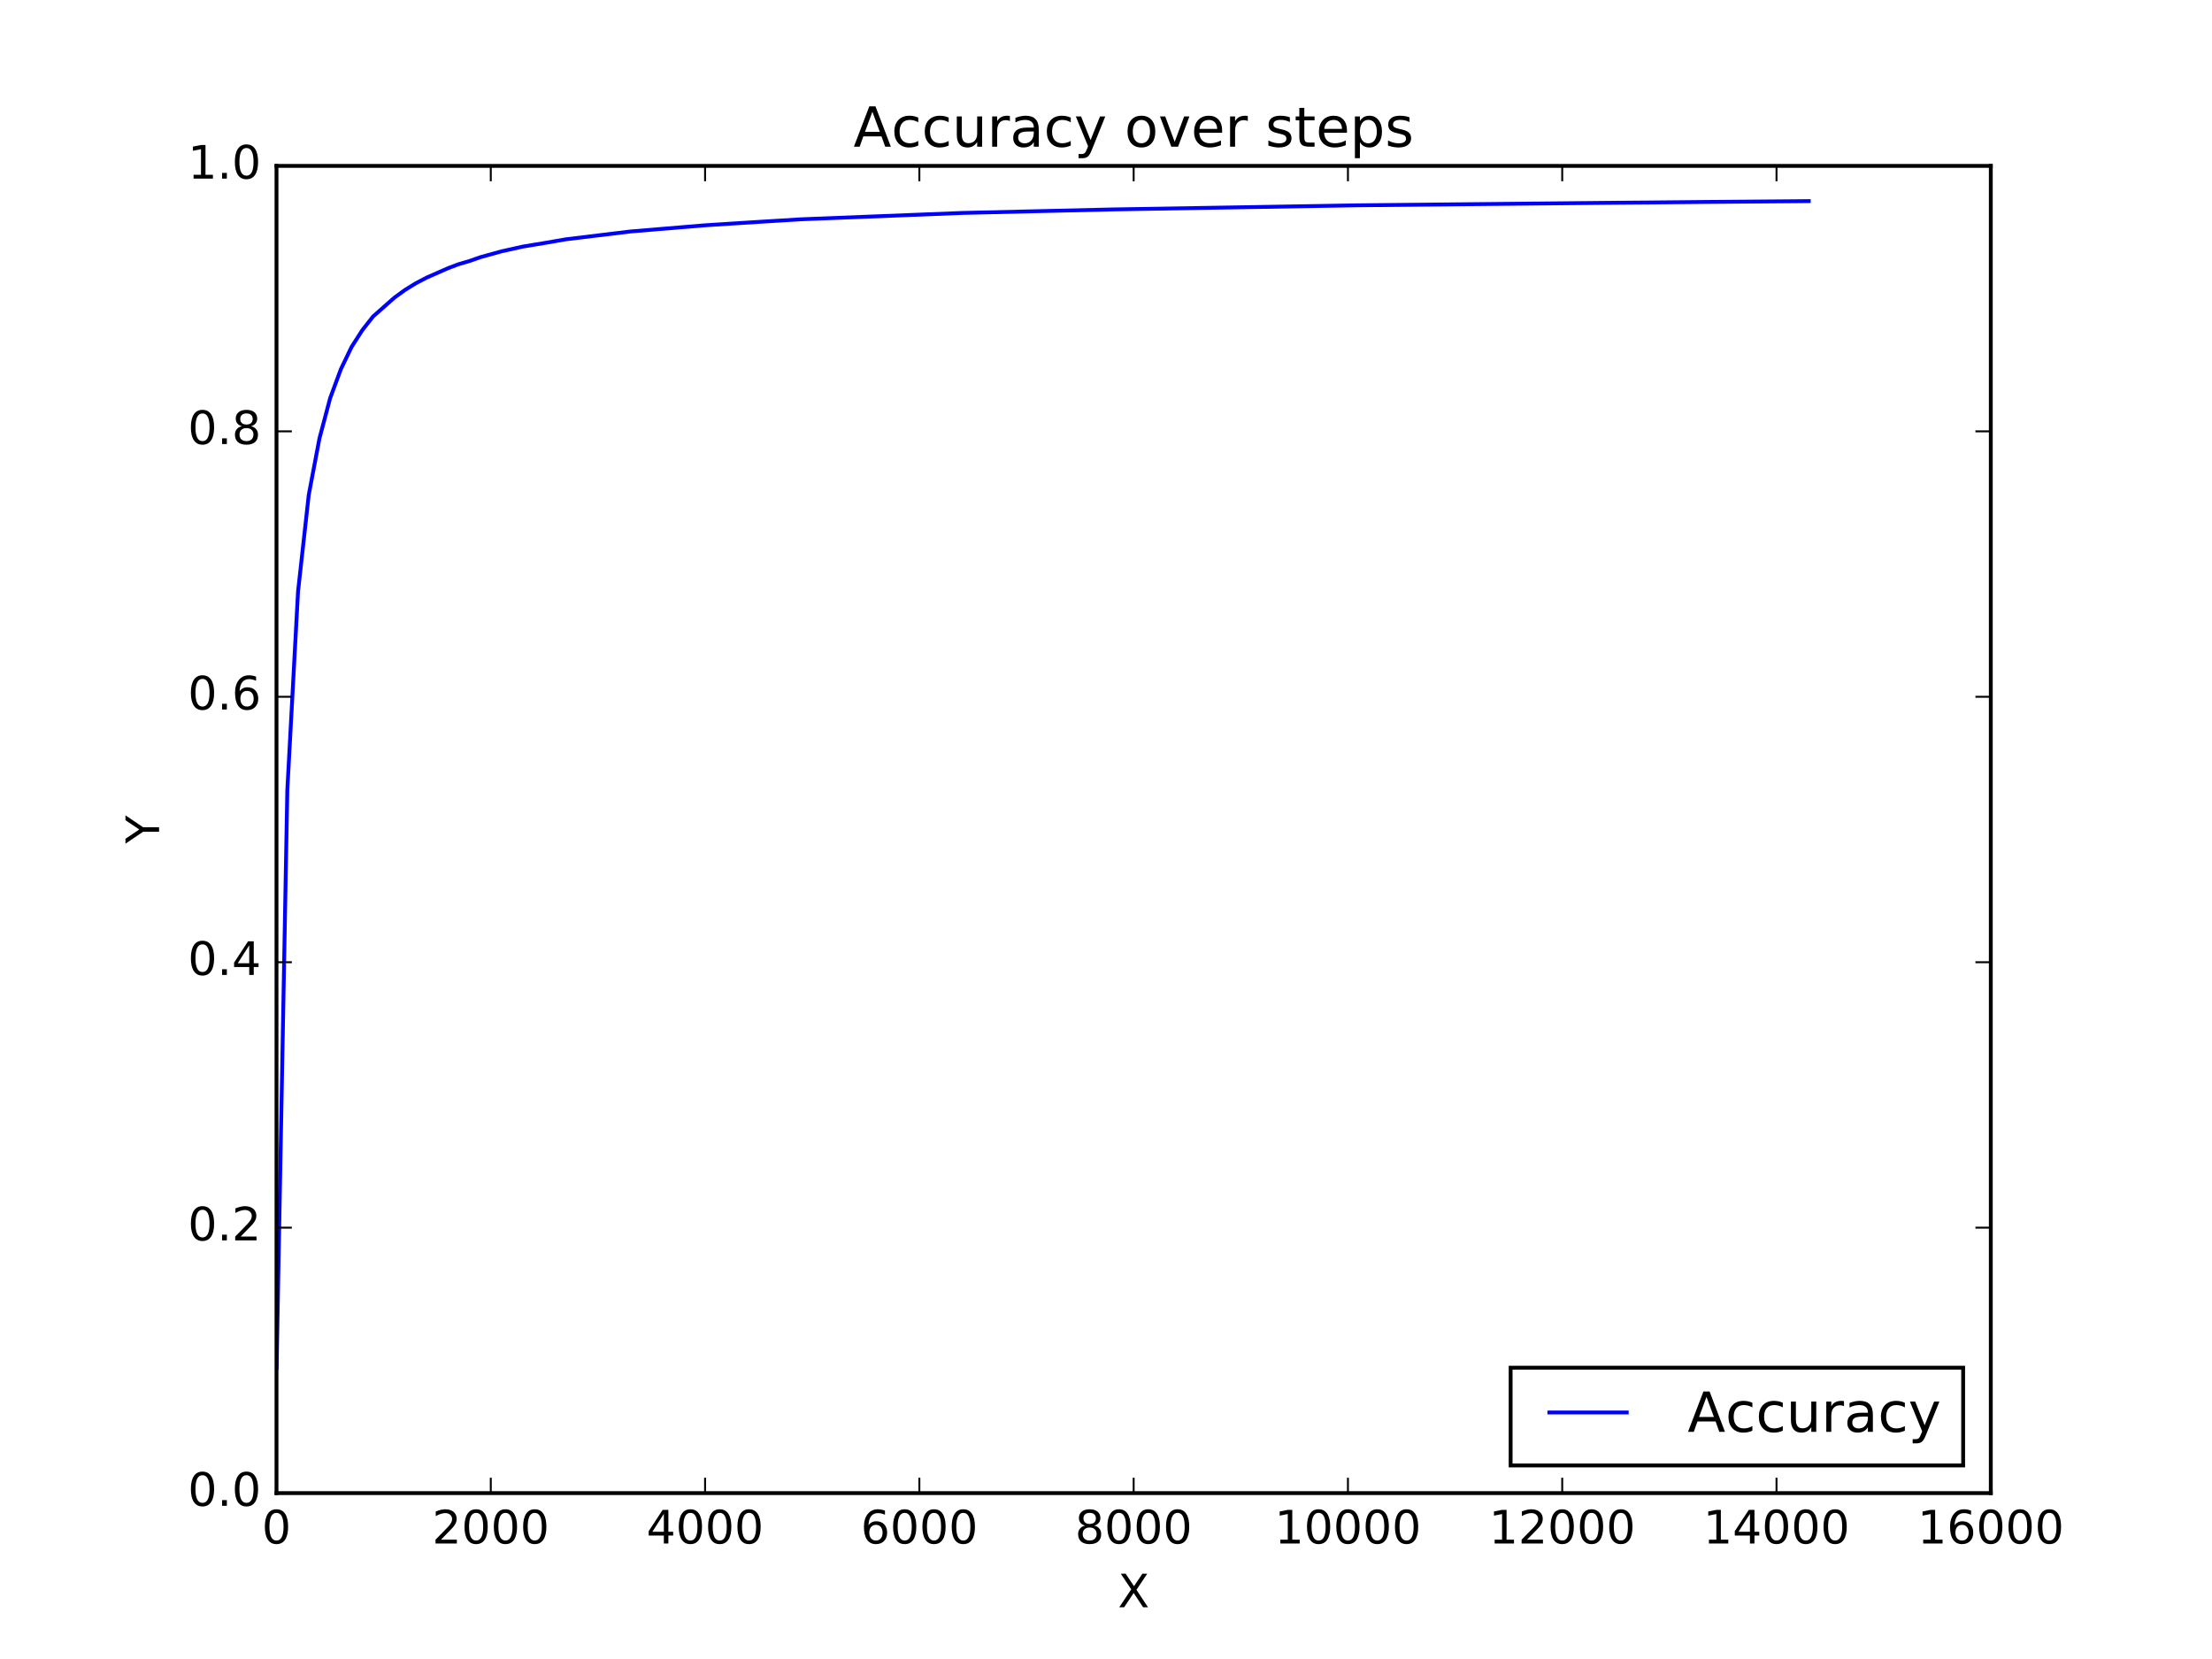
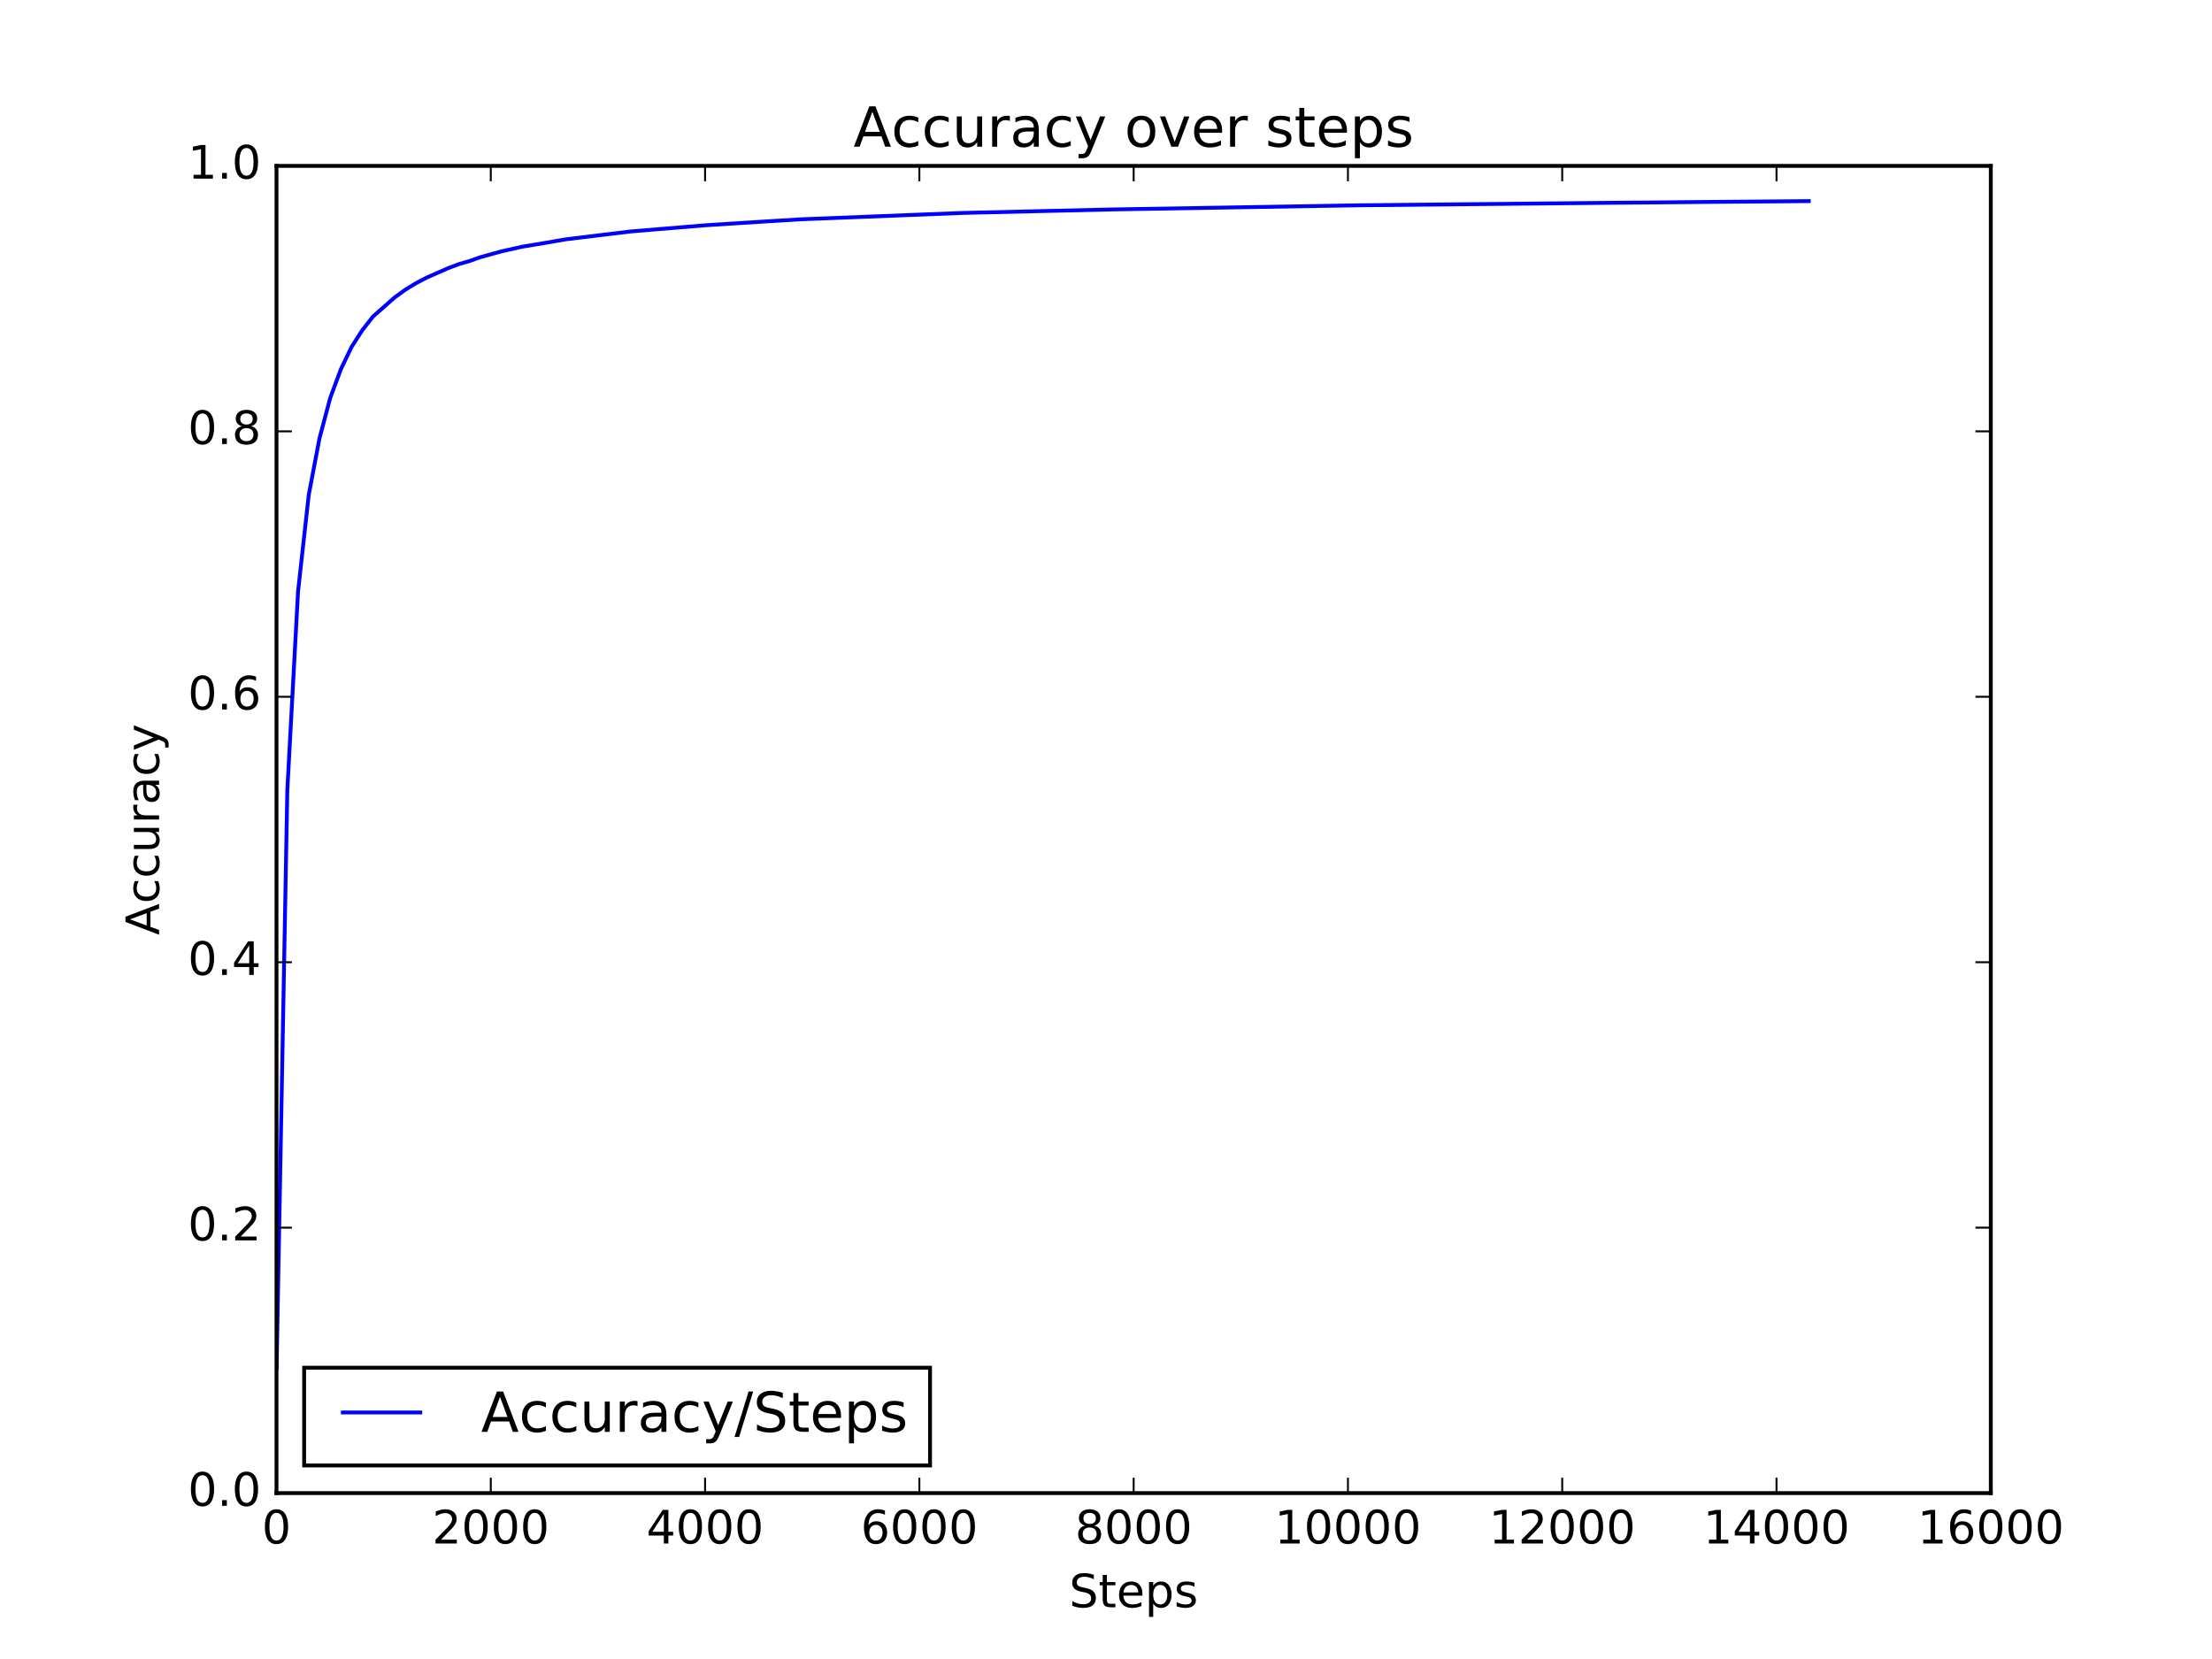
<svg xmlns="http://www.w3.org/2000/svg" xmlns:xlink="http://www.w3.org/1999/xlink" height="432pt" version="1.1" viewBox="0 0 576 432" width="576pt">
  <defs>
    <style type="text/css">
*{stroke-linecap:butt;stroke-linejoin:round;stroke-miterlimit:100000;}
  </style>
  </defs>
  <g id="figure_1">
    <g id="patch_1">
      <path d="M 0 432  L 576 432  L 576 0  L 0 0  z " style="fill:#ffffff;" />
    </g>
    <g id="axes_1">
      <g id="patch_2">
        <path d="M 72 388.8  L 518.4 388.8  L 518.4 43.2  L 72 43.2  z " style="fill:#ffffff;" />
      </g>
      <g id="line2d_1">
-         <path clip-path="url(#paae5136715)" d="M 72.028 356.196  L 74.818 205.736  L 77.608 154.053  L 80.398 128.875  L 83.188 114.155  L 85.978 103.658  L 88.768 96.125  L 91.558 90.325  L 94.348 85.974  L 97.138 82.421  L 102.718 77.494  L 105.508 75.469  L 108.298 73.751  L 111.088 72.294  L 116.668 69.837  L 119.458 68.787  L 122.248 67.974  L 125.038 66.989  L 130.618 65.441  L 136.198 64.201  L 141.778 63.282  L 147.358 62.314  L 164.098 60.283  L 183.628 58.663  L 197.578 57.775  L 208.738 57.096  L 250.588 55.45  L 289.648 54.536  L 353.818 53.459  L 420.778 52.795  L 429.148 52.733  L 443.098 52.597  L 468.208 52.391  L 470.998 52.364  L 470.998 52.364  " style="fill:none;stroke:#0000ff;stroke-linecap:square;" />
+         <path clip-path="url(#p9794da51c0)" d="M 72.028 356.196  L 74.818 205.736  L 77.608 154.053  L 80.398 128.875  L 83.188 114.155  L 85.978 103.658  L 88.768 96.125  L 91.558 90.325  L 94.348 85.974  L 97.138 82.421  L 102.718 77.494  L 105.508 75.469  L 108.298 73.751  L 111.088 72.294  L 116.668 69.837  L 119.458 68.787  L 122.248 67.974  L 125.038 66.989  L 130.618 65.441  L 136.198 64.201  L 141.778 63.282  L 147.358 62.314  L 164.098 60.283  L 183.628 58.663  L 197.578 57.775  L 208.738 57.096  L 250.588 55.45  L 289.648 54.536  L 353.818 53.459  L 420.778 52.795  L 429.148 52.733  L 443.098 52.597  L 468.208 52.391  L 470.998 52.364  L 470.998 52.364  " style="fill:none;stroke:#0000ff;stroke-linecap:square;" />
      </g>
      <g id="patch_3">
        <path d="M 518.4 388.8  L 518.4 43.2  " style="fill:none;stroke:#000000;stroke-linecap:square;stroke-linejoin:miter;" />
      </g>
      <g id="patch_4">
+         <path d="M 72 388.8  L 72 43.2  " style="fill:none;stroke:#000000;stroke-linecap:square;stroke-linejoin:miter;" />
+       </g>
+       <g id="patch_5">
+         <path d="M 72 43.2  L 518.4 43.2  " style="fill:none;stroke:#000000;stroke-linecap:square;stroke-linejoin:miter;" />
+       </g>
+       <g id="patch_6">
        <path d="M 72 388.8  L 518.4 388.8  " style="fill:none;stroke:#000000;stroke-linecap:square;stroke-linejoin:miter;" />
-       </g>
-       <g id="patch_5">
-         <path d="M 72 388.8  L 72 43.2  " style="fill:none;stroke:#000000;stroke-linecap:square;stroke-linejoin:miter;" />
-       </g>
-       <g id="patch_6">
-         <path d="M 72 43.2  L 518.4 43.2  " style="fill:none;stroke:#000000;stroke-linecap:square;stroke-linejoin:miter;" />
      </g>
      <g id="matplotlib.axis_1">
        <g id="xtick_1">
          <g id="line2d_2">
            <defs>
-               <path d="M 0 0  L 0 -4  " id="m979198ea54" style="stroke:#000000;stroke-width:0.5;" />
-             </defs>
-             <g>
-               <use style="stroke:#000000;stroke-width:0.5;" x="72.0" xlink:href="#m979198ea54" y="388.8" />
+               <path d="M 0 0  L 0 -4  " id="m969a251a8a" style="stroke:#000000;stroke-width:0.5;" />
+             </defs>
+             <g>
+               <use style="stroke:#000000;stroke-width:0.5;" x="72.0" xlink:href="#m969a251a8a" y="388.8" />
            </g>
          </g>
          <g id="line2d_3">
            <defs>
-               <path d="M 0 0  L 0 4  " id="m656466f762" style="stroke:#000000;stroke-width:0.5;" />
-             </defs>
-             <g>
-               <use style="stroke:#000000;stroke-width:0.5;" x="72.0" xlink:href="#m656466f762" y="43.2" />
+               <path d="M 0 0  L 0 4  " id="mcc3a3e235b" style="stroke:#000000;stroke-width:0.5;" />
+             </defs>
+             <g>
+               <use style="stroke:#000000;stroke-width:0.5;" x="72.0" xlink:href="#mcc3a3e235b" y="43.2" />
            </g>
          </g>
          <g id="text_1">
            <defs>
              <path d="M 31.781 66.406  Q 24.172 66.406 20.328 58.906  Q 16.5 51.422 16.5 36.375  Q 16.5 21.391 20.328 13.891  Q 24.172 6.391 31.781 6.391  Q 39.453 6.391 43.281 13.891  Q 47.125 21.391 47.125 36.375  Q 47.125 51.422 43.281 58.906  Q 39.453 66.406 31.781 66.406  M 31.781 74.219  Q 44.047 74.219 50.516 64.516  Q 56.984 54.828 56.984 36.375  Q 56.984 17.969 50.516 8.266  Q 44.047 -1.422 31.781 -1.422  Q 19.531 -1.422 13.062 8.266  Q 6.594 17.969 6.594 36.375  Q 6.594 54.828 13.062 64.516  Q 19.531 74.219 31.781 74.219  " id="BitstreamVeraSans-Roman-30" />
            </defs>
            <g transform="translate(68.1825 401.9181)scale(0.12 -0.12)">
              <use xlink:href="#BitstreamVeraSans-Roman-30" />
            </g>
          </g>
        </g>
        <g id="xtick_2">
          <g id="line2d_4">
            <g>
-               <use style="stroke:#000000;stroke-width:0.5;" x="127.8" xlink:href="#m979198ea54" y="388.8" />
+               <use style="stroke:#000000;stroke-width:0.5;" x="127.8" xlink:href="#m969a251a8a" y="388.8" />
            </g>
          </g>
          <g id="line2d_5">
            <g>
-               <use style="stroke:#000000;stroke-width:0.5;" x="127.8" xlink:href="#m656466f762" y="43.2" />
+               <use style="stroke:#000000;stroke-width:0.5;" x="127.8" xlink:href="#mcc3a3e235b" y="43.2" />
            </g>
          </g>
          <g id="text_2">
            <defs>
              <path d="M 19.188 8.297  L 53.609 8.297  L 53.609 0  L 7.328 0  L 7.328 8.297  Q 12.938 14.109 22.625 23.891  Q 32.328 33.688 34.812 36.531  Q 39.547 41.844 41.422 45.531  Q 43.312 49.219 43.312 52.781  Q 43.312 58.594 39.234 62.25  Q 35.156 65.922 28.609 65.922  Q 23.969 65.922 18.812 64.312  Q 13.672 62.703 7.812 59.422  L 7.812 69.391  Q 13.766 71.781 18.938 73  Q 24.125 74.219 28.422 74.219  Q 39.75 74.219 46.484 68.547  Q 53.219 62.891 53.219 53.422  Q 53.219 48.922 51.531 44.891  Q 49.859 40.875 45.406 35.406  Q 44.188 33.984 37.641 27.219  Q 31.109 20.453 19.188 8.297  " id="BitstreamVeraSans-Roman-32" />
            </defs>
            <g transform="translate(112.53 401.9181)scale(0.12 -0.12)">
              <use xlink:href="#BitstreamVeraSans-Roman-32" />
              <use x="63.623" xlink:href="#BitstreamVeraSans-Roman-30" />
              <use x="127.246" xlink:href="#BitstreamVeraSans-Roman-30" />
              <use x="190.869" xlink:href="#BitstreamVeraSans-Roman-30" />
            </g>
          </g>
        </g>
        <g id="xtick_3">
          <g id="line2d_6">
            <g>
-               <use style="stroke:#000000;stroke-width:0.5;" x="183.6" xlink:href="#m979198ea54" y="388.8" />
+               <use style="stroke:#000000;stroke-width:0.5;" x="183.6" xlink:href="#m969a251a8a" y="388.8" />
            </g>
          </g>
          <g id="line2d_7">
            <g>
-               <use style="stroke:#000000;stroke-width:0.5;" x="183.6" xlink:href="#m656466f762" y="43.2" />
+               <use style="stroke:#000000;stroke-width:0.5;" x="183.6" xlink:href="#mcc3a3e235b" y="43.2" />
            </g>
          </g>
          <g id="text_3">
            <defs>
              <path d="M 37.797 64.312  L 12.891 25.391  L 37.797 25.391  z M 35.203 72.906  L 47.609 72.906  L 47.609 25.391  L 58.016 25.391  L 58.016 17.188  L 47.609 17.188  L 47.609 0  L 37.797 0  L 37.797 17.188  L 4.891 17.188  L 4.891 26.703  z " id="BitstreamVeraSans-Roman-34" />
            </defs>
            <g transform="translate(168.33 401.9181)scale(0.12 -0.12)">
              <use xlink:href="#BitstreamVeraSans-Roman-34" />
              <use x="63.623" xlink:href="#BitstreamVeraSans-Roman-30" />
              <use x="127.246" xlink:href="#BitstreamVeraSans-Roman-30" />
              <use x="190.869" xlink:href="#BitstreamVeraSans-Roman-30" />
            </g>
          </g>
        </g>
        <g id="xtick_4">
          <g id="line2d_8">
            <g>
-               <use style="stroke:#000000;stroke-width:0.5;" x="239.4" xlink:href="#m979198ea54" y="388.8" />
+               <use style="stroke:#000000;stroke-width:0.5;" x="239.4" xlink:href="#m969a251a8a" y="388.8" />
            </g>
          </g>
          <g id="line2d_9">
            <g>
-               <use style="stroke:#000000;stroke-width:0.5;" x="239.4" xlink:href="#m656466f762" y="43.2" />
+               <use style="stroke:#000000;stroke-width:0.5;" x="239.4" xlink:href="#mcc3a3e235b" y="43.2" />
            </g>
          </g>
          <g id="text_4">
            <defs>
              <path d="M 33.016 40.375  Q 26.375 40.375 22.484 35.828  Q 18.609 31.297 18.609 23.391  Q 18.609 15.531 22.484 10.953  Q 26.375 6.391 33.016 6.391  Q 39.656 6.391 43.531 10.953  Q 47.406 15.531 47.406 23.391  Q 47.406 31.297 43.531 35.828  Q 39.656 40.375 33.016 40.375  M 52.594 71.297  L 52.594 62.312  Q 48.875 64.062 45.094 64.984  Q 41.312 65.922 37.594 65.922  Q 27.828 65.922 22.672 59.328  Q 17.531 52.734 16.797 39.406  Q 19.672 43.656 24.016 45.922  Q 28.375 48.188 33.594 48.188  Q 44.578 48.188 50.953 41.516  Q 57.328 34.859 57.328 23.391  Q 57.328 12.156 50.688 5.359  Q 44.047 -1.422 33.016 -1.422  Q 20.359 -1.422 13.672 8.266  Q 6.984 17.969 6.984 36.375  Q 6.984 53.656 15.188 63.938  Q 23.391 74.219 37.203 74.219  Q 40.922 74.219 44.703 73.484  Q 48.484 72.75 52.594 71.297  " id="BitstreamVeraSans-Roman-36" />
            </defs>
            <g transform="translate(224.13 401.9181)scale(0.12 -0.12)">
              <use xlink:href="#BitstreamVeraSans-Roman-36" />
              <use x="63.623" xlink:href="#BitstreamVeraSans-Roman-30" />
              <use x="127.246" xlink:href="#BitstreamVeraSans-Roman-30" />
              <use x="190.869" xlink:href="#BitstreamVeraSans-Roman-30" />
            </g>
          </g>
        </g>
        <g id="xtick_5">
          <g id="line2d_10">
            <g>
-               <use style="stroke:#000000;stroke-width:0.5;" x="295.2" xlink:href="#m979198ea54" y="388.8" />
+               <use style="stroke:#000000;stroke-width:0.5;" x="295.2" xlink:href="#m969a251a8a" y="388.8" />
            </g>
          </g>
          <g id="line2d_11">
            <g>
-               <use style="stroke:#000000;stroke-width:0.5;" x="295.2" xlink:href="#m656466f762" y="43.2" />
+               <use style="stroke:#000000;stroke-width:0.5;" x="295.2" xlink:href="#mcc3a3e235b" y="43.2" />
            </g>
          </g>
          <g id="text_5">
            <defs>
              <path d="M 31.781 34.625  Q 24.75 34.625 20.719 30.859  Q 16.703 27.094 16.703 20.516  Q 16.703 13.922 20.719 10.156  Q 24.75 6.391 31.781 6.391  Q 38.812 6.391 42.859 10.172  Q 46.922 13.969 46.922 20.516  Q 46.922 27.094 42.891 30.859  Q 38.875 34.625 31.781 34.625  M 21.922 38.812  Q 15.578 40.375 12.031 44.719  Q 8.5 49.078 8.5 55.328  Q 8.5 64.062 14.719 69.141  Q 20.953 74.219 31.781 74.219  Q 42.672 74.219 48.875 69.141  Q 55.078 64.062 55.078 55.328  Q 55.078 49.078 51.531 44.719  Q 48 40.375 41.703 38.812  Q 48.828 37.156 52.797 32.312  Q 56.781 27.484 56.781 20.516  Q 56.781 9.906 50.312 4.234  Q 43.844 -1.422 31.781 -1.422  Q 19.734 -1.422 13.25 4.234  Q 6.781 9.906 6.781 20.516  Q 6.781 27.484 10.781 32.312  Q 14.797 37.156 21.922 38.812  M 18.312 54.391  Q 18.312 48.734 21.844 45.562  Q 25.391 42.391 31.781 42.391  Q 38.141 42.391 41.719 45.562  Q 45.312 48.734 45.312 54.391  Q 45.312 60.062 41.719 63.234  Q 38.141 66.406 31.781 66.406  Q 25.391 66.406 21.844 63.234  Q 18.312 60.062 18.312 54.391  " id="BitstreamVeraSans-Roman-38" />
            </defs>
            <g transform="translate(279.93 401.9181)scale(0.12 -0.12)">
              <use xlink:href="#BitstreamVeraSans-Roman-38" />
              <use x="63.623" xlink:href="#BitstreamVeraSans-Roman-30" />
              <use x="127.246" xlink:href="#BitstreamVeraSans-Roman-30" />
              <use x="190.869" xlink:href="#BitstreamVeraSans-Roman-30" />
            </g>
          </g>
        </g>
        <g id="xtick_6">
          <g id="line2d_12">
            <g>
-               <use style="stroke:#000000;stroke-width:0.5;" x="351.0" xlink:href="#m979198ea54" y="388.8" />
+               <use style="stroke:#000000;stroke-width:0.5;" x="351.0" xlink:href="#m969a251a8a" y="388.8" />
            </g>
          </g>
          <g id="line2d_13">
            <g>
-               <use style="stroke:#000000;stroke-width:0.5;" x="351.0" xlink:href="#m656466f762" y="43.2" />
+               <use style="stroke:#000000;stroke-width:0.5;" x="351.0" xlink:href="#mcc3a3e235b" y="43.2" />
            </g>
          </g>
          <g id="text_6">
            <defs>
              <path d="M 12.406 8.297  L 28.516 8.297  L 28.516 63.922  L 10.984 60.406  L 10.984 69.391  L 28.422 72.906  L 38.281 72.906  L 38.281 8.297  L 54.391 8.297  L 54.391 0  L 12.406 0  z " id="BitstreamVeraSans-Roman-31" />
            </defs>
            <g transform="translate(331.9125 401.9181)scale(0.12 -0.12)">
              <use xlink:href="#BitstreamVeraSans-Roman-31" />
              <use x="63.623" xlink:href="#BitstreamVeraSans-Roman-30" />
              <use x="127.246" xlink:href="#BitstreamVeraSans-Roman-30" />
              <use x="190.869" xlink:href="#BitstreamVeraSans-Roman-30" />
              <use x="254.492" xlink:href="#BitstreamVeraSans-Roman-30" />
            </g>
          </g>
        </g>
        <g id="xtick_7">
          <g id="line2d_14">
            <g>
-               <use style="stroke:#000000;stroke-width:0.5;" x="406.8" xlink:href="#m979198ea54" y="388.8" />
+               <use style="stroke:#000000;stroke-width:0.5;" x="406.8" xlink:href="#m969a251a8a" y="388.8" />
            </g>
          </g>
          <g id="line2d_15">
            <g>
-               <use style="stroke:#000000;stroke-width:0.5;" x="406.8" xlink:href="#m656466f762" y="43.2" />
+               <use style="stroke:#000000;stroke-width:0.5;" x="406.8" xlink:href="#mcc3a3e235b" y="43.2" />
            </g>
          </g>
          <g id="text_7">
            <g transform="translate(387.7125 401.9181)scale(0.12 -0.12)">
              <use xlink:href="#BitstreamVeraSans-Roman-31" />
              <use x="63.623" xlink:href="#BitstreamVeraSans-Roman-32" />
              <use x="127.246" xlink:href="#BitstreamVeraSans-Roman-30" />
              <use x="190.869" xlink:href="#BitstreamVeraSans-Roman-30" />
              <use x="254.492" xlink:href="#BitstreamVeraSans-Roman-30" />
            </g>
          </g>
        </g>
        <g id="xtick_8">
          <g id="line2d_16">
            <g>
-               <use style="stroke:#000000;stroke-width:0.5;" x="462.6" xlink:href="#m979198ea54" y="388.8" />
+               <use style="stroke:#000000;stroke-width:0.5;" x="462.6" xlink:href="#m969a251a8a" y="388.8" />
            </g>
          </g>
          <g id="line2d_17">
            <g>
-               <use style="stroke:#000000;stroke-width:0.5;" x="462.6" xlink:href="#m656466f762" y="43.2" />
+               <use style="stroke:#000000;stroke-width:0.5;" x="462.6" xlink:href="#mcc3a3e235b" y="43.2" />
            </g>
          </g>
          <g id="text_8">
            <g transform="translate(443.5125 401.9181)scale(0.12 -0.12)">
              <use xlink:href="#BitstreamVeraSans-Roman-31" />
              <use x="63.623" xlink:href="#BitstreamVeraSans-Roman-34" />
              <use x="127.246" xlink:href="#BitstreamVeraSans-Roman-30" />
              <use x="190.869" xlink:href="#BitstreamVeraSans-Roman-30" />
              <use x="254.492" xlink:href="#BitstreamVeraSans-Roman-30" />
            </g>
          </g>
        </g>
        <g id="xtick_9">
          <g id="line2d_18">
            <g>
-               <use style="stroke:#000000;stroke-width:0.5;" x="518.4" xlink:href="#m979198ea54" y="388.8" />
+               <use style="stroke:#000000;stroke-width:0.5;" x="518.4" xlink:href="#m969a251a8a" y="388.8" />
            </g>
          </g>
          <g id="line2d_19">
            <g>
-               <use style="stroke:#000000;stroke-width:0.5;" x="518.4" xlink:href="#m656466f762" y="43.2" />
+               <use style="stroke:#000000;stroke-width:0.5;" x="518.4" xlink:href="#mcc3a3e235b" y="43.2" />
            </g>
          </g>
          <g id="text_9">
            <g transform="translate(499.3125 401.9181)scale(0.12 -0.12)">
              <use xlink:href="#BitstreamVeraSans-Roman-31" />
              <use x="63.623" xlink:href="#BitstreamVeraSans-Roman-36" />
              <use x="127.246" xlink:href="#BitstreamVeraSans-Roman-30" />
              <use x="190.869" xlink:href="#BitstreamVeraSans-Roman-30" />
              <use x="254.492" xlink:href="#BitstreamVeraSans-Roman-30" />
            </g>
          </g>
        </g>
        <g id="text_10">
          <defs>
-             <path d="M 6.297 72.906  L 16.891 72.906  L 35.016 45.797  L 53.219 72.906  L 63.812 72.906  L 40.375 37.891  L 65.375 0  L 54.781 0  L 34.281 31  L 13.625 0  L 2.984 0  L 29 38.922  z " id="BitstreamVeraSans-Roman-58" />
+             <path d="M 18.312 70.219  L 18.312 54.688  L 36.812 54.688  L 36.812 47.703  L 18.312 47.703  L 18.312 18.016  Q 18.312 11.328 20.141 9.422  Q 21.969 7.516 27.594 7.516  L 36.812 7.516  L 36.812 0  L 27.594 0  Q 17.188 0 13.234 3.875  Q 9.281 7.766 9.281 18.016  L 9.281 47.703  L 2.688 47.703  L 2.688 54.688  L 9.281 54.688  L 9.281 70.219  z " id="BitstreamVeraSans-Roman-74" />
+             <path d="M 56.203 29.594  L 56.203 25.203  L 14.891 25.203  Q 15.484 15.922 20.484 11.062  Q 25.484 6.203 34.422 6.203  Q 39.594 6.203 44.453 7.469  Q 49.312 8.734 54.109 11.281  L 54.109 2.781  Q 49.266 0.734 44.188 -0.344  Q 39.109 -1.422 33.891 -1.422  Q 20.797 -1.422 13.156 6.188  Q 5.516 13.812 5.516 26.812  Q 5.516 40.234 12.766 48.109  Q 20.016 56 32.328 56  Q 43.359 56 49.781 48.891  Q 56.203 41.797 56.203 29.594  M 47.219 32.234  Q 47.125 39.594 43.094 43.984  Q 39.062 48.391 32.422 48.391  Q 24.906 48.391 20.391 44.141  Q 15.875 39.891 15.188 32.172  z " id="BitstreamVeraSans-Roman-65" />
+             <path d="M 53.516 70.516  L 53.516 60.891  Q 47.906 63.578 42.922 64.891  Q 37.938 66.219 33.297 66.219  Q 25.25 66.219 20.875 63.094  Q 16.5 59.969 16.5 54.203  Q 16.5 49.359 19.406 46.891  Q 22.312 44.438 30.422 42.922  L 36.375 41.703  Q 47.406 39.594 52.656 34.297  Q 57.906 29 57.906 20.125  Q 57.906 9.516 50.797 4.047  Q 43.703 -1.422 29.984 -1.422  Q 24.812 -1.422 18.969 -0.25  Q 13.141 0.922 6.891 3.219  L 6.891 13.375  Q 12.891 10.016 18.656 8.297  Q 24.422 6.594 29.984 6.594  Q 38.422 6.594 43.016 9.906  Q 47.609 13.234 47.609 19.391  Q 47.609 24.75 44.312 27.781  Q 41.016 30.812 33.5 32.328  L 27.484 33.5  Q 16.453 35.688 11.516 40.375  Q 6.594 45.062 6.594 53.422  Q 6.594 63.094 13.406 68.656  Q 20.219 74.219 32.172 74.219  Q 37.312 74.219 42.625 73.281  Q 47.953 72.359 53.516 70.516  " id="BitstreamVeraSans-Roman-53" />
+             <path d="M 18.109 8.203  L 18.109 -20.797  L 9.078 -20.797  L 9.078 54.688  L 18.109 54.688  L 18.109 46.391  Q 20.953 51.266 25.266 53.625  Q 29.594 56 35.594 56  Q 45.562 56 51.781 48.094  Q 58.016 40.188 58.016 27.297  Q 58.016 14.406 51.781 6.484  Q 45.562 -1.422 35.594 -1.422  Q 29.594 -1.422 25.266 0.953  Q 20.953 3.328 18.109 8.203  M 48.688 27.297  Q 48.688 37.203 44.609 42.844  Q 40.531 48.484 33.406 48.484  Q 26.266 48.484 22.188 42.844  Q 18.109 37.203 18.109 27.297  Q 18.109 17.391 22.188 11.75  Q 26.266 6.109 33.406 6.109  Q 40.531 6.109 44.609 11.75  Q 48.688 17.391 48.688 27.297  " id="BitstreamVeraSans-Roman-70" />
+             <path d="M 44.281 53.078  L 44.281 44.578  Q 40.484 46.531 36.375 47.5  Q 32.281 48.484 27.875 48.484  Q 21.188 48.484 17.844 46.438  Q 14.5 44.391 14.5 40.281  Q 14.5 37.156 16.891 35.375  Q 19.281 33.594 26.516 31.984  L 29.594 31.297  Q 39.156 29.25 43.188 25.516  Q 47.219 21.781 47.219 15.094  Q 47.219 7.469 41.188 3.016  Q 35.156 -1.422 24.609 -1.422  Q 20.219 -1.422 15.453 -0.562  Q 10.688 0.297 5.422 2  L 5.422 11.281  Q 10.406 8.688 15.234 7.391  Q 20.062 6.109 24.812 6.109  Q 31.156 6.109 34.562 8.281  Q 37.984 10.453 37.984 14.406  Q 37.984 18.062 35.516 20.016  Q 33.062 21.969 24.703 23.781  L 21.578 24.516  Q 13.234 26.266 9.516 29.906  Q 5.812 33.547 5.812 39.891  Q 5.812 47.609 11.281 51.797  Q 16.75 56 26.812 56  Q 31.781 56 36.172 55.266  Q 40.578 54.547 44.281 53.078  " id="BitstreamVeraSans-Roman-73" />
          </defs>
-           <g transform="translate(291.09 418.5319)scale(0.12 -0.12)">
-             <use xlink:href="#BitstreamVeraSans-Roman-58" />
+           <g transform="translate(278.4122 418.5319)scale(0.12 -0.12)">
+             <use xlink:href="#BitstreamVeraSans-Roman-53" />
+             <use x="63.477" xlink:href="#BitstreamVeraSans-Roman-74" />
+             <use x="102.686" xlink:href="#BitstreamVeraSans-Roman-65" />
+             <use x="164.209" xlink:href="#BitstreamVeraSans-Roman-70" />
+             <use x="227.686" xlink:href="#BitstreamVeraSans-Roman-73" />
          </g>
        </g>
      </g>
      <g id="matplotlib.axis_2">
        <g id="ytick_1">
          <g id="line2d_20">
            <defs>
-               <path d="M 0 0  L 4 0  " id="mee41fc0f3b" style="stroke:#000000;stroke-width:0.5;" />
-             </defs>
-             <g>
-               <use style="stroke:#000000;stroke-width:0.5;" x="72.0" xlink:href="#mee41fc0f3b" y="388.8" />
+               <path d="M 0 0  L 4 0  " id="m67cc32aa6a" style="stroke:#000000;stroke-width:0.5;" />
+             </defs>
+             <g>
+               <use style="stroke:#000000;stroke-width:0.5;" x="72.0" xlink:href="#m67cc32aa6a" y="388.8" />
            </g>
          </g>
          <g id="line2d_21">
            <defs>
-               <path d="M 0 0  L -4 0  " id="mc1b01a7147" style="stroke:#000000;stroke-width:0.5;" />
-             </defs>
-             <g>
-               <use style="stroke:#000000;stroke-width:0.5;" x="518.4" xlink:href="#mc1b01a7147" y="388.8" />
+               <path d="M 0 0  L -4 0  " id="m3390b61bf2" style="stroke:#000000;stroke-width:0.5;" />
+             </defs>
+             <g>
+               <use style="stroke:#000000;stroke-width:0.5;" x="518.4" xlink:href="#m3390b61bf2" y="388.8" />
            </g>
          </g>
          <g id="text_11">
            <defs>
              <path d="M 10.688 12.406  L 21 12.406  L 21 0  L 10.688 0  z " id="BitstreamVeraSans-Roman-2e" />
            </defs>
            <g transform="translate(48.91625 392.1112)scale(0.12 -0.12)">
              <use xlink:href="#BitstreamVeraSans-Roman-30" />
              <use x="63.623" xlink:href="#BitstreamVeraSans-Roman-2e" />
              <use x="95.41" xlink:href="#BitstreamVeraSans-Roman-30" />
            </g>
          </g>
        </g>
        <g id="ytick_2">
          <g id="line2d_22">
            <g>
-               <use style="stroke:#000000;stroke-width:0.5;" x="72.0" xlink:href="#mee41fc0f3b" y="319.68" />
+               <use style="stroke:#000000;stroke-width:0.5;" x="72.0" xlink:href="#m67cc32aa6a" y="319.68" />
            </g>
          </g>
          <g id="line2d_23">
            <g>
-               <use style="stroke:#000000;stroke-width:0.5;" x="518.4" xlink:href="#mc1b01a7147" y="319.68" />
+               <use style="stroke:#000000;stroke-width:0.5;" x="518.4" xlink:href="#m3390b61bf2" y="319.68" />
            </g>
          </g>
          <g id="text_12">
            <g transform="translate(48.91625 322.9912)scale(0.12 -0.12)">
              <use xlink:href="#BitstreamVeraSans-Roman-30" />
              <use x="63.623" xlink:href="#BitstreamVeraSans-Roman-2e" />
              <use x="95.41" xlink:href="#BitstreamVeraSans-Roman-32" />
            </g>
          </g>
        </g>
        <g id="ytick_3">
          <g id="line2d_24">
            <g>
-               <use style="stroke:#000000;stroke-width:0.5;" x="72.0" xlink:href="#mee41fc0f3b" y="250.56" />
+               <use style="stroke:#000000;stroke-width:0.5;" x="72.0" xlink:href="#m67cc32aa6a" y="250.56" />
            </g>
          </g>
          <g id="line2d_25">
            <g>
-               <use style="stroke:#000000;stroke-width:0.5;" x="518.4" xlink:href="#mc1b01a7147" y="250.56" />
+               <use style="stroke:#000000;stroke-width:0.5;" x="518.4" xlink:href="#m3390b61bf2" y="250.56" />
            </g>
          </g>
          <g id="text_13">
            <g transform="translate(48.91625 253.8713)scale(0.12 -0.12)">
              <use xlink:href="#BitstreamVeraSans-Roman-30" />
              <use x="63.623" xlink:href="#BitstreamVeraSans-Roman-2e" />
              <use x="95.41" xlink:href="#BitstreamVeraSans-Roman-34" />
            </g>
          </g>
        </g>
        <g id="ytick_4">
          <g id="line2d_26">
            <g>
-               <use style="stroke:#000000;stroke-width:0.5;" x="72.0" xlink:href="#mee41fc0f3b" y="181.44" />
+               <use style="stroke:#000000;stroke-width:0.5;" x="72.0" xlink:href="#m67cc32aa6a" y="181.44" />
            </g>
          </g>
          <g id="line2d_27">
            <g>
-               <use style="stroke:#000000;stroke-width:0.5;" x="518.4" xlink:href="#mc1b01a7147" y="181.44" />
+               <use style="stroke:#000000;stroke-width:0.5;" x="518.4" xlink:href="#m3390b61bf2" y="181.44" />
            </g>
          </g>
          <g id="text_14">
            <g transform="translate(48.91625 184.7512)scale(0.12 -0.12)">
              <use xlink:href="#BitstreamVeraSans-Roman-30" />
              <use x="63.623" xlink:href="#BitstreamVeraSans-Roman-2e" />
              <use x="95.41" xlink:href="#BitstreamVeraSans-Roman-36" />
            </g>
          </g>
        </g>
        <g id="ytick_5">
          <g id="line2d_28">
            <g>
-               <use style="stroke:#000000;stroke-width:0.5;" x="72.0" xlink:href="#mee41fc0f3b" y="112.32" />
+               <use style="stroke:#000000;stroke-width:0.5;" x="72.0" xlink:href="#m67cc32aa6a" y="112.32" />
            </g>
          </g>
          <g id="line2d_29">
            <g>
-               <use style="stroke:#000000;stroke-width:0.5;" x="518.4" xlink:href="#mc1b01a7147" y="112.32" />
+               <use style="stroke:#000000;stroke-width:0.5;" x="518.4" xlink:href="#m3390b61bf2" y="112.32" />
            </g>
          </g>
          <g id="text_15">
            <g transform="translate(48.91625 115.6312)scale(0.12 -0.12)">
              <use xlink:href="#BitstreamVeraSans-Roman-30" />
              <use x="63.623" xlink:href="#BitstreamVeraSans-Roman-2e" />
              <use x="95.41" xlink:href="#BitstreamVeraSans-Roman-38" />
            </g>
          </g>
        </g>
        <g id="ytick_6">
          <g id="line2d_30">
            <g>
-               <use style="stroke:#000000;stroke-width:0.5;" x="72.0" xlink:href="#mee41fc0f3b" y="43.2" />
+               <use style="stroke:#000000;stroke-width:0.5;" x="72.0" xlink:href="#m67cc32aa6a" y="43.2" />
            </g>
          </g>
          <g id="line2d_31">
            <g>
-               <use style="stroke:#000000;stroke-width:0.5;" x="518.4" xlink:href="#mc1b01a7147" y="43.2" />
+               <use style="stroke:#000000;stroke-width:0.5;" x="518.4" xlink:href="#m3390b61bf2" y="43.2" />
            </g>
          </g>
          <g id="text_16">
            <g transform="translate(48.91625 46.51125)scale(0.12 -0.12)">
              <use xlink:href="#BitstreamVeraSans-Roman-31" />
              <use x="63.623" xlink:href="#BitstreamVeraSans-Roman-2e" />
              <use x="95.41" xlink:href="#BitstreamVeraSans-Roman-30" />
            </g>
          </g>
        </g>
        <g id="text_17">
          <defs>
-             <path d="M -0.203 72.906  L 10.406 72.906  L 30.609 42.922  L 50.688 72.906  L 61.281 72.906  L 35.5 34.719  L 35.5 0  L 25.594 0  L 25.594 34.719  z " id="BitstreamVeraSans-Roman-59" />
+             <path d="M 41.109 46.297  Q 39.594 47.172 37.812 47.578  Q 36.031 48 33.891 48  Q 26.266 48 22.188 43.047  Q 18.109 38.094 18.109 28.812  L 18.109 0  L 9.078 0  L 9.078 54.688  L 18.109 54.688  L 18.109 46.188  Q 20.953 51.172 25.484 53.578  Q 30.031 56 36.531 56  Q 37.453 56 38.578 55.875  Q 39.703 55.766 41.062 55.516  z " id="BitstreamVeraSans-Roman-72" />
+             <path d="M 8.5 21.578  L 8.5 54.688  L 17.484 54.688  L 17.484 21.922  Q 17.484 14.156 20.5 10.266  Q 23.531 6.391 29.594 6.391  Q 36.859 6.391 41.078 11.031  Q 45.312 15.672 45.312 23.688  L 45.312 54.688  L 54.297 54.688  L 54.297 0  L 45.312 0  L 45.312 8.406  Q 42.047 3.422 37.719 1  Q 33.406 -1.422 27.688 -1.422  Q 18.266 -1.422 13.375 4.438  Q 8.5 10.297 8.5 21.578  " id="BitstreamVeraSans-Roman-75" />
+             <path d="M 34.281 27.484  Q 23.391 27.484 19.188 25  Q 14.984 22.516 14.984 16.5  Q 14.984 11.719 18.141 8.906  Q 21.297 6.109 26.703 6.109  Q 34.188 6.109 38.703 11.406  Q 43.219 16.703 43.219 25.484  L 43.219 27.484  z M 52.203 31.203  L 52.203 0  L 43.219 0  L 43.219 8.297  Q 40.141 3.328 35.547 0.953  Q 30.953 -1.422 24.312 -1.422  Q 15.922 -1.422 10.953 3.297  Q 6 8.016 6 15.922  Q 6 25.141 12.172 29.828  Q 18.359 34.516 30.609 34.516  L 43.219 34.516  L 43.219 35.406  Q 43.219 41.609 39.141 45  Q 35.062 48.391 27.688 48.391  Q 23 48.391 18.547 47.266  Q 14.109 46.141 10.016 43.891  L 10.016 52.203  Q 14.938 54.109 19.578 55.047  Q 24.219 56 28.609 56  Q 40.484 56 46.344 49.844  Q 52.203 43.703 52.203 31.203  " id="BitstreamVeraSans-Roman-61" />
+             <path d="M 32.172 -5.078  Q 28.375 -14.844 24.75 -17.812  Q 21.141 -20.797 15.094 -20.797  L 7.906 -20.797  L 7.906 -13.281  L 13.188 -13.281  Q 16.891 -13.281 18.938 -11.516  Q 21 -9.766 23.484 -3.219  L 25.094 0.875  L 2.984 54.688  L 12.5 54.688  L 29.594 11.922  L 46.688 54.688  L 56.203 54.688  z " id="BitstreamVeraSans-Roman-79" />
+             <path d="M 34.188 63.188  L 20.797 26.906  L 47.609 26.906  z M 28.609 72.906  L 39.797 72.906  L 67.578 0  L 57.328 0  L 50.688 18.703  L 17.828 18.703  L 11.188 0  L 0.781 0  z " id="BitstreamVeraSans-Roman-41" />
+             <path d="M 48.781 52.594  L 48.781 44.188  Q 44.969 46.297 41.141 47.344  Q 37.312 48.391 33.406 48.391  Q 24.656 48.391 19.812 42.844  Q 14.984 37.312 14.984 27.297  Q 14.984 17.281 19.812 11.734  Q 24.656 6.203 33.406 6.203  Q 37.312 6.203 41.141 7.25  Q 44.969 8.297 48.781 10.406  L 48.781 2.094  Q 45.016 0.344 40.984 -0.531  Q 36.969 -1.422 32.422 -1.422  Q 20.062 -1.422 12.781 6.344  Q 5.516 14.109 5.516 27.297  Q 5.516 40.672 12.859 48.328  Q 20.219 56 33.016 56  Q 37.156 56 41.109 55.141  Q 45.062 54.297 48.781 52.594  " id="BitstreamVeraSans-Roman-63" />
          </defs>
-           <g transform="translate(41.42063 219.6647)rotate(-90.0)scale(0.12 -0.12)">
-             <use xlink:href="#BitstreamVeraSans-Roman-59" />
+           <g transform="translate(41.42063 243.4978)rotate(-90.0)scale(0.12 -0.12)">
+             <use xlink:href="#BitstreamVeraSans-Roman-41" />
+             <use x="68.393" xlink:href="#BitstreamVeraSans-Roman-63" />
+             <use x="123.373" xlink:href="#BitstreamVeraSans-Roman-63" />
+             <use x="178.354" xlink:href="#BitstreamVeraSans-Roman-75" />
+             <use x="241.732" xlink:href="#BitstreamVeraSans-Roman-72" />
+             <use x="282.846" xlink:href="#BitstreamVeraSans-Roman-61" />
+             <use x="344.125" xlink:href="#BitstreamVeraSans-Roman-63" />
+             <use x="399.105" xlink:href="#BitstreamVeraSans-Roman-79" />
          </g>
        </g>
      </g>
      <g id="text_18">
        <defs>
+           <path id="BitstreamVeraSans-Roman-20" />
          <path d="M 2.984 54.688  L 12.5 54.688  L 29.594 8.797  L 46.688 54.688  L 56.203 54.688  L 35.688 0  L 23.484 0  z " id="BitstreamVeraSans-Roman-76" />
-           <path d="M 41.109 46.297  Q 39.594 47.172 37.812 47.578  Q 36.031 48 33.891 48  Q 26.266 48 22.188 43.047  Q 18.109 38.094 18.109 28.812  L 18.109 0  L 9.078 0  L 9.078 54.688  L 18.109 54.688  L 18.109 46.188  Q 20.953 51.172 25.484 53.578  Q 30.031 56 36.531 56  Q 37.453 56 38.578 55.875  Q 39.703 55.766 41.062 55.516  z " id="BitstreamVeraSans-Roman-72" />
-           <path d="M 18.312 70.219  L 18.312 54.688  L 36.812 54.688  L 36.812 47.703  L 18.312 47.703  L 18.312 18.016  Q 18.312 11.328 20.141 9.422  Q 21.969 7.516 27.594 7.516  L 36.812 7.516  L 36.812 0  L 27.594 0  Q 17.188 0 13.234 3.875  Q 9.281 7.766 9.281 18.016  L 9.281 47.703  L 2.688 47.703  L 2.688 54.688  L 9.281 54.688  L 9.281 70.219  z " id="BitstreamVeraSans-Roman-74" />
-           <path d="M 56.203 29.594  L 56.203 25.203  L 14.891 25.203  Q 15.484 15.922 20.484 11.062  Q 25.484 6.203 34.422 6.203  Q 39.594 6.203 44.453 7.469  Q 49.312 8.734 54.109 11.281  L 54.109 2.781  Q 49.266 0.734 44.188 -0.344  Q 39.109 -1.422 33.891 -1.422  Q 20.797 -1.422 13.156 6.188  Q 5.516 13.812 5.516 26.812  Q 5.516 40.234 12.766 48.109  Q 20.016 56 32.328 56  Q 43.359 56 49.781 48.891  Q 56.203 41.797 56.203 29.594  M 47.219 32.234  Q 47.125 39.594 43.094 43.984  Q 39.062 48.391 32.422 48.391  Q 24.906 48.391 20.391 44.141  Q 15.875 39.891 15.188 32.172  z " id="BitstreamVeraSans-Roman-65" />
-           <path d="M 48.781 52.594  L 48.781 44.188  Q 44.969 46.297 41.141 47.344  Q 37.312 48.391 33.406 48.391  Q 24.656 48.391 19.812 42.844  Q 14.984 37.312 14.984 27.297  Q 14.984 17.281 19.812 11.734  Q 24.656 6.203 33.406 6.203  Q 37.312 6.203 41.141 7.25  Q 44.969 8.297 48.781 10.406  L 48.781 2.094  Q 45.016 0.344 40.984 -0.531  Q 36.969 -1.422 32.422 -1.422  Q 20.062 -1.422 12.781 6.344  Q 5.516 14.109 5.516 27.297  Q 5.516 40.672 12.859 48.328  Q 20.219 56 33.016 56  Q 37.156 56 41.109 55.141  Q 45.062 54.297 48.781 52.594  " id="BitstreamVeraSans-Roman-63" />
-           <path d="M 8.5 21.578  L 8.5 54.688  L 17.484 54.688  L 17.484 21.922  Q 17.484 14.156 20.5 10.266  Q 23.531 6.391 29.594 6.391  Q 36.859 6.391 41.078 11.031  Q 45.312 15.672 45.312 23.688  L 45.312 54.688  L 54.297 54.688  L 54.297 0  L 45.312 0  L 45.312 8.406  Q 42.047 3.422 37.719 1  Q 33.406 -1.422 27.688 -1.422  Q 18.266 -1.422 13.375 4.438  Q 8.5 10.297 8.5 21.578  " id="BitstreamVeraSans-Roman-75" />
-           <path d="M 32.172 -5.078  Q 28.375 -14.844 24.75 -17.812  Q 21.141 -20.797 15.094 -20.797  L 7.906 -20.797  L 7.906 -13.281  L 13.188 -13.281  Q 16.891 -13.281 18.938 -11.516  Q 21 -9.766 23.484 -3.219  L 25.094 0.875  L 2.984 54.688  L 12.5 54.688  L 29.594 11.922  L 46.688 54.688  L 56.203 54.688  z " id="BitstreamVeraSans-Roman-79" />
-           <path d="M 44.281 53.078  L 44.281 44.578  Q 40.484 46.531 36.375 47.5  Q 32.281 48.484 27.875 48.484  Q 21.188 48.484 17.844 46.438  Q 14.5 44.391 14.5 40.281  Q 14.5 37.156 16.891 35.375  Q 19.281 33.594 26.516 31.984  L 29.594 31.297  Q 39.156 29.25 43.188 25.516  Q 47.219 21.781 47.219 15.094  Q 47.219 7.469 41.188 3.016  Q 35.156 -1.422 24.609 -1.422  Q 20.219 -1.422 15.453 -0.562  Q 10.688 0.297 5.422 2  L 5.422 11.281  Q 10.406 8.688 15.234 7.391  Q 20.062 6.109 24.812 6.109  Q 31.156 6.109 34.562 8.281  Q 37.984 10.453 37.984 14.406  Q 37.984 18.062 35.516 20.016  Q 33.062 21.969 24.703 23.781  L 21.578 24.516  Q 13.234 26.266 9.516 29.906  Q 5.812 33.547 5.812 39.891  Q 5.812 47.609 11.281 51.797  Q 16.75 56 26.812 56  Q 31.781 56 36.172 55.266  Q 40.578 54.547 44.281 53.078  " id="BitstreamVeraSans-Roman-73" />
-           <path d="M 34.188 63.188  L 20.797 26.906  L 47.609 26.906  z M 28.609 72.906  L 39.797 72.906  L 67.578 0  L 57.328 0  L 50.688 18.703  L 17.828 18.703  L 11.188 0  L 0.781 0  z " id="BitstreamVeraSans-Roman-41" />
          <path d="M 30.609 48.391  Q 23.391 48.391 19.188 42.75  Q 14.984 37.109 14.984 27.297  Q 14.984 17.484 19.156 11.844  Q 23.344 6.203 30.609 6.203  Q 37.797 6.203 41.984 11.859  Q 46.188 17.531 46.188 27.297  Q 46.188 37.016 41.984 42.703  Q 37.797 48.391 30.609 48.391  M 30.609 56  Q 42.328 56 49.016 48.375  Q 55.719 40.766 55.719 27.297  Q 55.719 13.875 49.016 6.219  Q 42.328 -1.422 30.609 -1.422  Q 18.844 -1.422 12.172 6.219  Q 5.516 13.875 5.516 27.297  Q 5.516 40.766 12.172 48.375  Q 18.844 56 30.609 56  " id="BitstreamVeraSans-Roman-6f" />
-           <path id="BitstreamVeraSans-Roman-20" />
-           <path d="M 18.109 8.203  L 18.109 -20.797  L 9.078 -20.797  L 9.078 54.688  L 18.109 54.688  L 18.109 46.391  Q 20.953 51.266 25.266 53.625  Q 29.594 56 35.594 56  Q 45.562 56 51.781 48.094  Q 58.016 40.188 58.016 27.297  Q 58.016 14.406 51.781 6.484  Q 45.562 -1.422 35.594 -1.422  Q 29.594 -1.422 25.266 0.953  Q 20.953 3.328 18.109 8.203  M 48.688 27.297  Q 48.688 37.203 44.609 42.844  Q 40.531 48.484 33.406 48.484  Q 26.266 48.484 22.188 42.844  Q 18.109 37.203 18.109 27.297  Q 18.109 17.391 22.188 11.75  Q 26.266 6.109 33.406 6.109  Q 40.531 6.109 44.609 11.75  Q 48.688 17.391 48.688 27.297  " id="BitstreamVeraSans-Roman-70" />
-           <path d="M 34.281 27.484  Q 23.391 27.484 19.188 25  Q 14.984 22.516 14.984 16.5  Q 14.984 11.719 18.141 8.906  Q 21.297 6.109 26.703 6.109  Q 34.188 6.109 38.703 11.406  Q 43.219 16.703 43.219 25.484  L 43.219 27.484  z M 52.203 31.203  L 52.203 0  L 43.219 0  L 43.219 8.297  Q 40.141 3.328 35.547 0.953  Q 30.953 -1.422 24.312 -1.422  Q 15.922 -1.422 10.953 3.297  Q 6 8.016 6 15.922  Q 6 25.141 12.172 29.828  Q 18.359 34.516 30.609 34.516  L 43.219 34.516  L 43.219 35.406  Q 43.219 41.609 39.141 45  Q 35.062 48.391 27.688 48.391  Q 23 48.391 18.547 47.266  Q 14.109 46.141 10.016 43.891  L 10.016 52.203  Q 14.938 54.109 19.578 55.047  Q 24.219 56 28.609 56  Q 40.484 56 46.344 49.844  Q 52.203 43.703 52.203 31.203  " id="BitstreamVeraSans-Roman-61" />
        </defs>
        <g transform="translate(222.2438 38.2)scale(0.144 -0.144)">
          <use xlink:href="#BitstreamVeraSans-Roman-41" />
          <use x="68.393" xlink:href="#BitstreamVeraSans-Roman-63" />
          <use x="123.373" xlink:href="#BitstreamVeraSans-Roman-63" />
          <use x="178.354" xlink:href="#BitstreamVeraSans-Roman-75" />
          <use x="241.732" xlink:href="#BitstreamVeraSans-Roman-72" />
          <use x="282.846" xlink:href="#BitstreamVeraSans-Roman-61" />
          <use x="344.125" xlink:href="#BitstreamVeraSans-Roman-63" />
          <use x="399.105" xlink:href="#BitstreamVeraSans-Roman-79" />
          <use x="458.285" xlink:href="#BitstreamVeraSans-Roman-20" />
          <use x="490.072" xlink:href="#BitstreamVeraSans-Roman-6f" />
          <use x="551.254" xlink:href="#BitstreamVeraSans-Roman-76" />
          <use x="610.434" xlink:href="#BitstreamVeraSans-Roman-65" />
          <use x="671.957" xlink:href="#BitstreamVeraSans-Roman-72" />
          <use x="713.07" xlink:href="#BitstreamVeraSans-Roman-20" />
          <use x="744.857" xlink:href="#BitstreamVeraSans-Roman-73" />
          <use x="796.957" xlink:href="#BitstreamVeraSans-Roman-74" />
          <use x="836.166" xlink:href="#BitstreamVeraSans-Roman-65" />
          <use x="897.689" xlink:href="#BitstreamVeraSans-Roman-70" />
          <use x="961.166" xlink:href="#BitstreamVeraSans-Roman-73" />
        </g>
      </g>
      <g id="legend_1">
        <g id="patch_7">
-           <path d="M 393.365 381.6  L 511.2 381.6  L 511.2 356.144  L 393.365 356.144  z " style="fill:#ffffff;stroke:#000000;stroke-linejoin:miter;" />
+           <path d="M 79.2 381.6  L 242.177 381.6  L 242.177 356.144  L 79.2 356.144  z " style="fill:#ffffff;stroke:#000000;stroke-linejoin:miter;" />
        </g>
        <g id="line2d_32">
-           <path d="M 403.445 367.805  L 423.605 367.805  " style="fill:none;stroke:#0000ff;stroke-linecap:square;" />
+           <path d="M 89.28 367.805  L 109.44 367.805  " style="fill:none;stroke:#0000ff;stroke-linecap:square;" />
        </g>
        <g id="line2d_33" />
        <g id="text_19">
-           <g transform="translate(439.4452 372.8453)scale(0.144 -0.144)">
+           <defs>
+             <path d="M 25.391 72.906  L 33.688 72.906  L 8.297 -9.281  L 0 -9.281  z " id="BitstreamVeraSans-Roman-2f" />
+           </defs>
+           <g transform="translate(125.28 372.8453)scale(0.144 -0.144)">
            <use xlink:href="#BitstreamVeraSans-Roman-41" />
            <use x="68.393" xlink:href="#BitstreamVeraSans-Roman-63" />
            <use x="123.373" xlink:href="#BitstreamVeraSans-Roman-63" />
            <use x="178.354" xlink:href="#BitstreamVeraSans-Roman-75" />
            <use x="241.732" xlink:href="#BitstreamVeraSans-Roman-72" />
            <use x="282.846" xlink:href="#BitstreamVeraSans-Roman-61" />
            <use x="344.125" xlink:href="#BitstreamVeraSans-Roman-63" />
            <use x="399.105" xlink:href="#BitstreamVeraSans-Roman-79" />
+             <use x="458.285" xlink:href="#BitstreamVeraSans-Roman-2f" />
+             <use x="491.977" xlink:href="#BitstreamVeraSans-Roman-53" />
+             <use x="555.453" xlink:href="#BitstreamVeraSans-Roman-74" />
+             <use x="594.662" xlink:href="#BitstreamVeraSans-Roman-65" />
+             <use x="656.186" xlink:href="#BitstreamVeraSans-Roman-70" />
+             <use x="719.662" xlink:href="#BitstreamVeraSans-Roman-73" />
          </g>
        </g>
      </g>
    </g>
  </g>
  <defs>
-     <clipPath id="paae5136715">
+     <clipPath id="p9794da51c0">
      <rect height="345.6" width="446.4" x="72.0" y="43.2" />
    </clipPath>
  </defs>
</svg>
